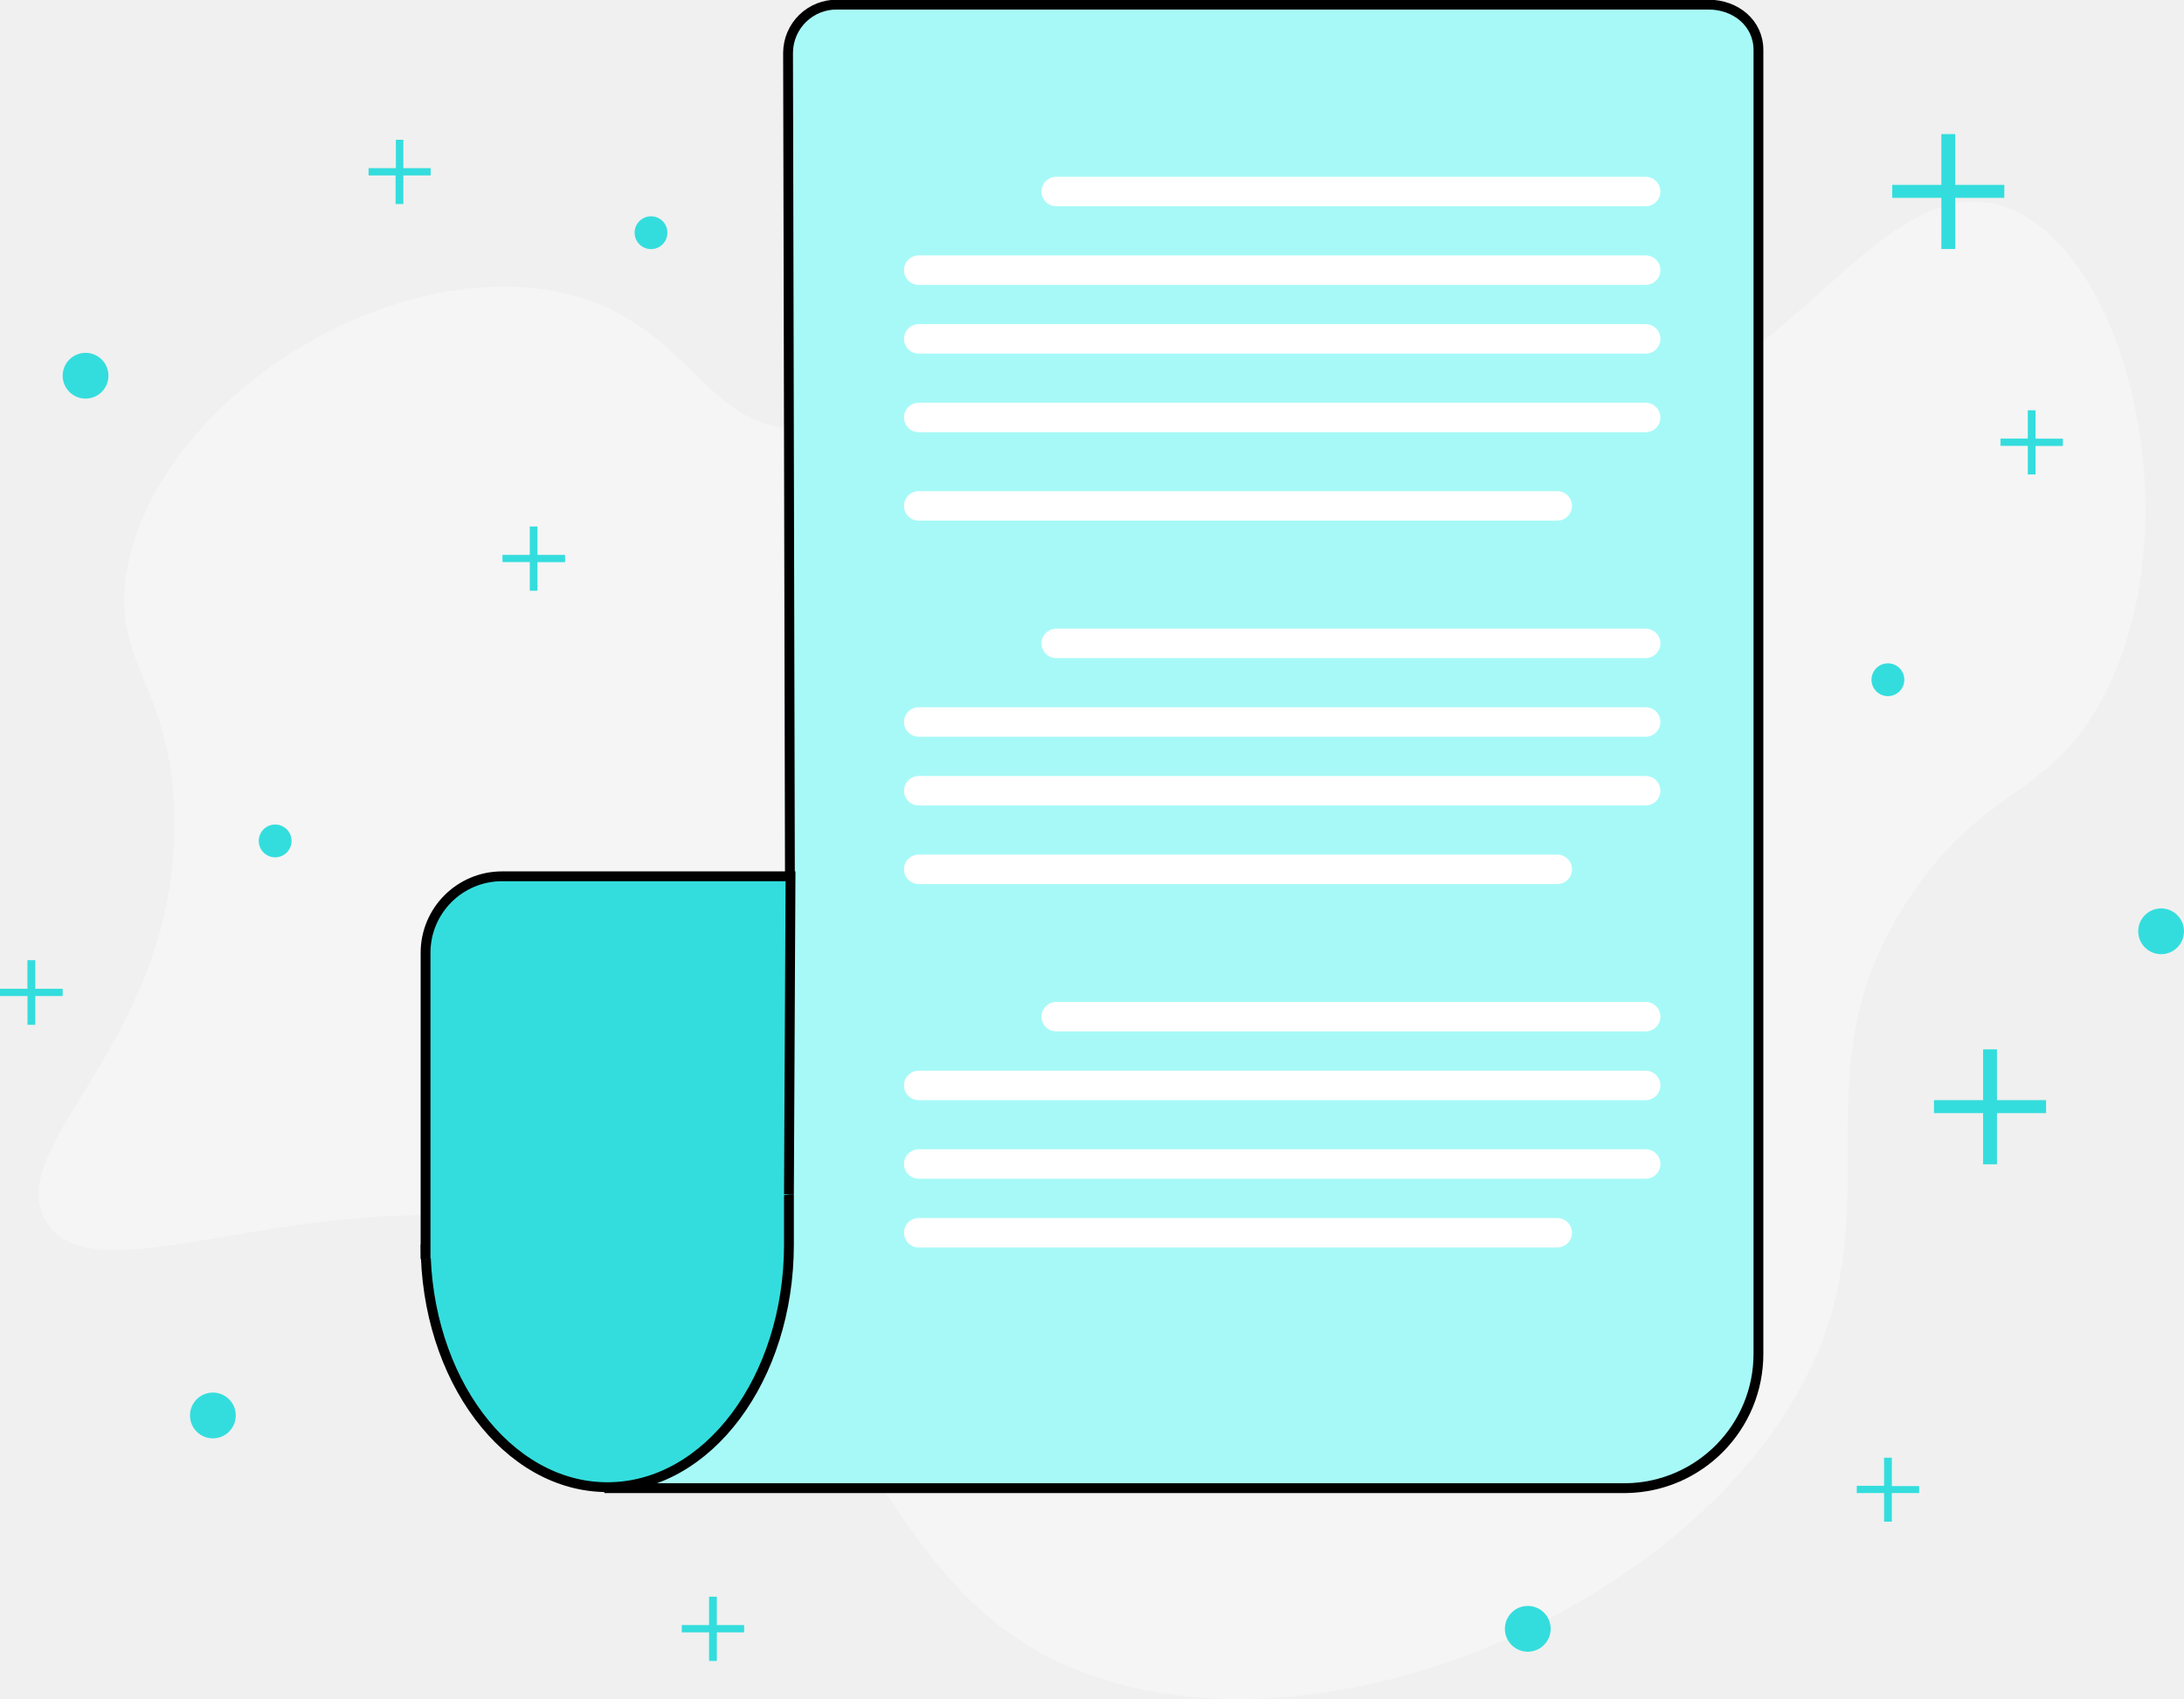
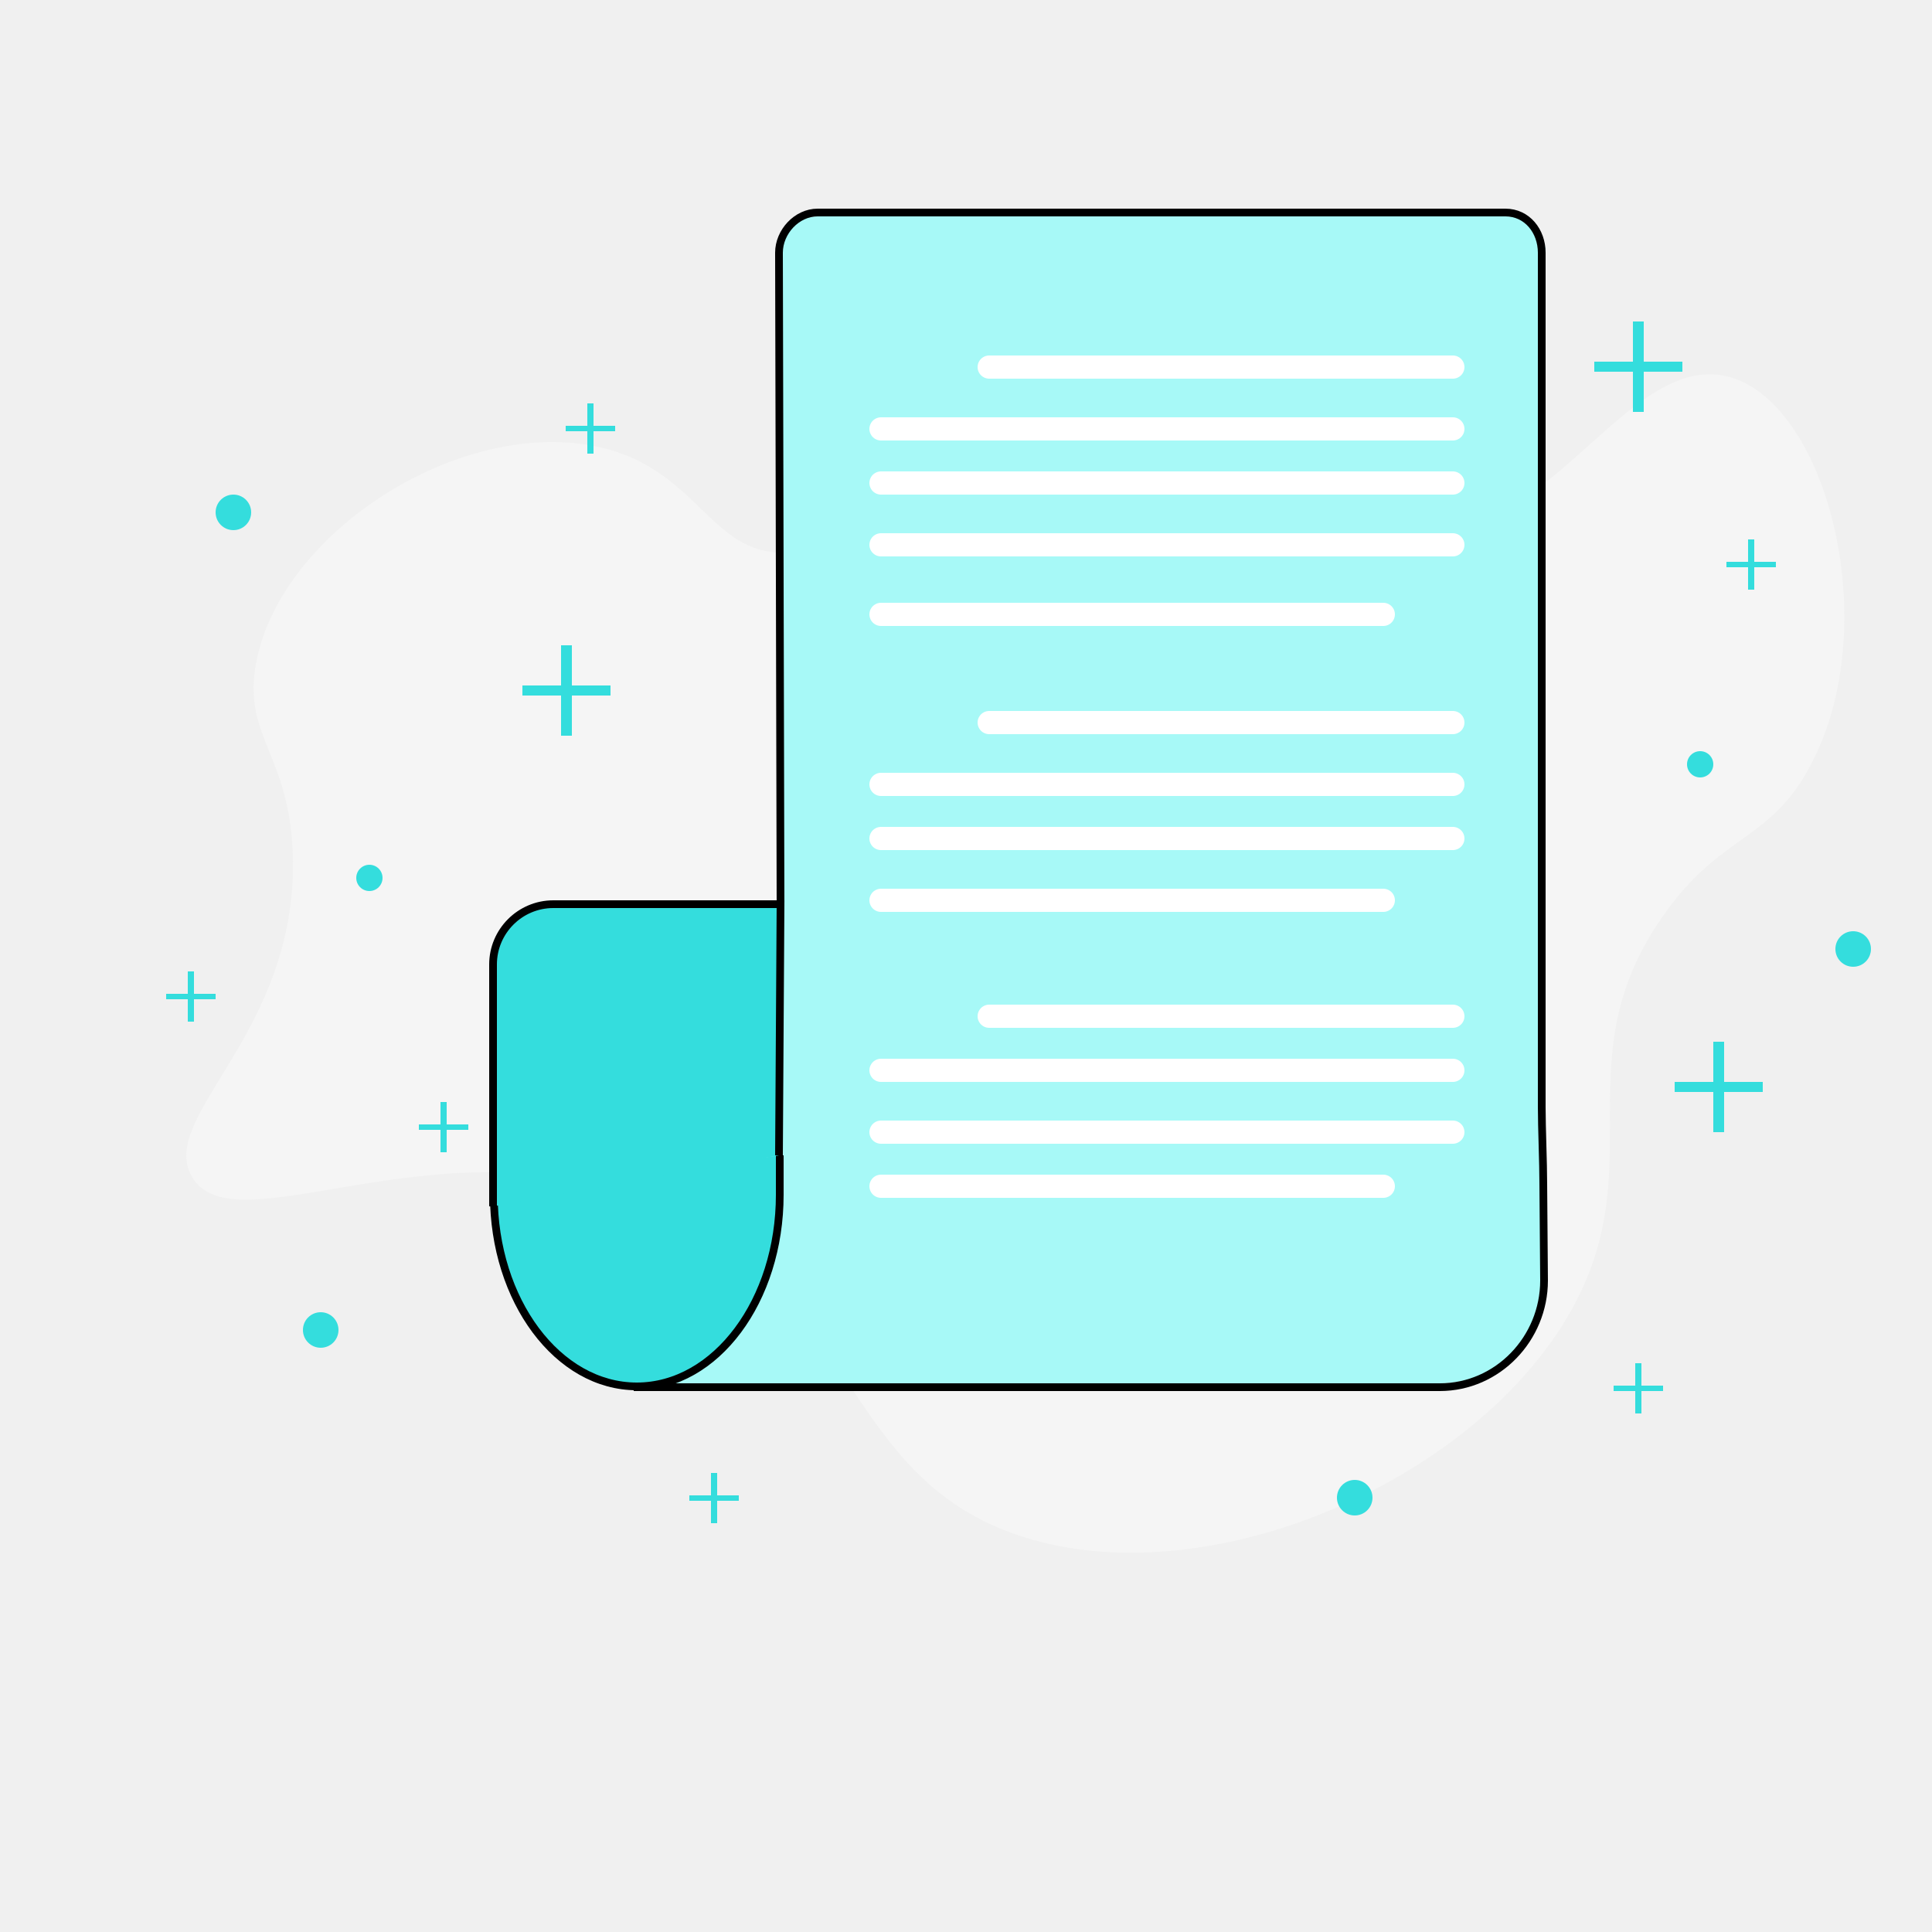
- <svg xmlns="http://www.w3.org/2000/svg" id="Layer_1" data-name="Layer 1" viewBox="0 0 222.32 172.96">
-   <defs>
-     <style>.cls-1{fill:#f5f5f5;}.cls-2{fill:#a7f9f7;}.cls-3{fill:none;}.cls-3,.cls-4{stroke:#000;}.cls-3,.cls-4,.cls-5{stroke-miterlimit:10;}.cls-4,.cls-6{fill:#34dddd;}.cls-5{fill:#000202;stroke:#fff;stroke-linecap:round;stroke-width:3px;}</style>
-   </defs>
-   <path class="cls-1" d="M76.08,57.68C58.42,54.24,35.83,68.9,32.5,85.52c-2,9.81,4.43,12,4.73,25.47,0.49,22.79-17.47,33.38-13.13,41.22,5.28,9.54,31.25-7.25,58.55,2.89,27.57,10.24,24.49,36.07,49.1,43.85,25.84,8.17,63.26-9.55,73-33.87,6.59-16.46-2.21-29.19,9.45-46.21,7.6-11.09,14.08-9.7,19.43-20C242.89,81.12,235.85,53,223.38,49c-13.45-4.32-23.81,22.45-42,20-20.63-2.83-24.61-39.59-39.91-39.39-16.23.22-22.11,41.71-40.7,42C91,71.76,89.61,60.32,76.08,57.68Z" transform="translate(-19.48 -28)" />
-   <path class="cls-2" d="M99.89,117.1L99.7,33a5,5,0,0,1,5-5h88.7c2.75,0,4.58,2.37,4.58,5.12V143.29c0,2.75.22,7.25,0.23,10l0.15,12.23A13.35,13.35,0,0,1,185,179H81" transform="translate(-19.48 -28)" />
-   <path class="cls-3" d="M99.89,117.35l-0.19-84a4.93,4.93,0,0,1,5-4.88h88.7c2.75,0,5.08,1.87,5.08,4.62V143.29c0,2.75,0,7.25,0,10l0,12.48A13.67,13.67,0,0,1,185,179.5H81" transform="translate(-19.48 -28)" />
-   <path class="cls-4" d="M99.79,149.58l0,5.12c0,13.64-8.27,24.7-18.48,24.7S62.8,168.33,62.8,154.69" transform="translate(-19.48 -28)" />
-   <path class="cls-4" d="M62.8,156.18V125a7.79,7.79,0,0,1,7.79-7.79H99.95l-0.16,32.38" transform="translate(-19.48 -28)" />
-   <line class="cls-5" x1="107.52" y1="19.5" x2="167.52" y2="19.5" />
-   <line class="cls-5" x1="93.52" y1="42.5" x2="167.52" y2="42.5" />
-   <line class="cls-5" x1="93.52" y1="27.5" x2="167.52" y2="27.5" />
-   <line class="cls-5" x1="93.52" y1="34.5" x2="167.52" y2="34.5" />
-   <line class="cls-5" x1="93.52" y1="51.5" x2="158.52" y2="51.5" />
-   <line class="cls-5" x1="107.52" y1="65.5" x2="167.52" y2="65.5" />
-   <line class="cls-5" x1="93.52" y1="73.5" x2="167.52" y2="73.5" />
-   <line class="cls-5" x1="93.52" y1="80.5" x2="167.52" y2="80.5" />
-   <line class="cls-5" x1="93.52" y1="88.5" x2="158.52" y2="88.5" />
-   <line class="cls-5" x1="107.52" y1="103.5" x2="167.52" y2="103.5" />
-   <line class="cls-5" x1="93.52" y1="110.5" x2="167.52" y2="110.5" />
-   <line class="cls-5" x1="93.52" y1="118.5" x2="167.52" y2="118.5" />
-   <line class="cls-5" x1="93.52" y1="125.5" x2="158.52" y2="125.5" />
-   <path class="cls-6" d="M218.51,41.65v5.17h5v1.32h-5v5.21H217.1V48.14h-5V46.82h5V41.65h1.41Z" transform="translate(-19.48 -28)" />
-   <path class="cls-6" d="M222.76,134.78V140h5v1.32h-5v5.21h-1.41v-5.21h-5V140h5v-5.17h1.41Z" transform="translate(-19.48 -28)" />
-   <path class="cls-6" d="M23.07,125.75v2.91h2.79v0.74H23.07v2.93H22.28v-2.93H19.48v-0.74h2.79v-2.91h0.79Z" transform="translate(-19.48 -28)" />
-   <path class="cls-6" d="M226.69,69.77v2.89h2.78v0.74h-2.78V76.3h-0.79V73.39h-2.78V72.65h2.78V69.77h0.79Z" transform="translate(-19.48 -28)" />
-   <path class="cls-6" d="M60.54,42.23v2.89h2.78v0.74H60.54v2.91H59.75V45.86H57V45.12h2.78V42.23h0.79Z" transform="translate(-19.48 -28)" />
-   <circle class="cls-6" cx="8.71" cy="38.25" r="2.33" />
-   <circle class="cls-6" cx="219.99" cy="94.81" r="2.33" />
-   <circle class="cls-6" cx="155.52" cy="165.82" r="2.33" />
-   <circle class="cls-6" cx="21.67" cy="144.1" r="2.33" />
-   <circle class="cls-6" cx="28.01" cy="85.61" r="1.67" />
-   <circle class="cls-6" cx="192.18" cy="69.2" r="1.67" />
-   <path class="cls-6" d="M212.06,176.4v2.89h2.78V180h-2.78v2.91h-0.79V180h-2.78v-0.74h2.78V176.4h0.79Z" transform="translate(-19.48 -28)" />
-   <path class="cls-6" d="M92.45,190.55v2.89h2.78v0.74H92.45v2.91H91.66v-2.91H88.88v-0.74h2.78v-2.89h0.79Z" transform="translate(-19.48 -28)" />
-   <path class="cls-6" d="M74.19,81.6v2.89H77v0.74H74.19v2.91H73.41V85.22H70.63V84.49h2.78V81.6h0.79Z" transform="translate(-19.48 -28)" />
-   <circle class="cls-6" cx="66.27" cy="23.69" r="1.67" />
+ <svg xmlns="http://www.w3.org/2000/svg" version="1.1" id="Layer_1" x="0px" y="0px" viewBox="0 0 250 250" style="enable-background:new 0 0 250 250;" xml:space="preserve">
+   <style type="text/css">
+ 	.st0{fill:#F5F5F5;}
+ 	.st1{fill:#34DDDD;}
+ 	.st2{fill:#A7F9F7;}
+ 	.st3{fill:none;stroke:#000000;stroke-miterlimit:10;}
+ 	.st4{fill:#34DDDD;stroke:#000000;stroke-miterlimit:10;}
+ 	.st5{fill:#000202;stroke:#FFFFFF;stroke-width:3;stroke-linecap:round;stroke-miterlimit:10;}
+ </style>
+   <path class="st0" d="M76.8,57.7c-17.7-3.4-40.3,11.2-43.6,27.8c-2,9.8,4.4,12,4.7,25.5c0.5,22.8-17.5,33.4-13.1,41.2  c5.3,9.5,31.3-7.3,58.6,2.9c27.6,10.2,24.5,36.1,49.1,43.8c25.8,8.2,63.3-9.6,73-33.9c6.6-16.5-2.2-29.2,9.5-46.2  c7.6-11.1,14.1-9.7,19.4-20c9.3-17.8,2.2-45.9-10.2-49.9c-13.5-4.3-23.8,22.4-42,20c-20.6-2.8-24.6-39.6-39.9-39.4  c-16.2,0.2-22.1,41.7-40.7,42C91.7,71.8,90.3,60.3,76.8,57.7z" />
+   <g>
+     <path class="st1" d="M74,83.5v5.2h5V90h-5v5.2h-1.4V90h-5v-1.3h5v-5.2H74z" />
+   </g>
+   <g>
+     <path class="st1" d="M212.7,41.6v5.2h5v1.3h-5v5.2h-1.4v-5.2h-5v-1.3h5v-5.2H212.7z" />
+   </g>
+   <g>
+     <path class="st1" d="M223.1,134.8v5.2h5v1.3h-5v5.2h-1.4v-5.2h-5V140h5v-5.2H223.1z" />
+   </g>
+   <g>
+     <path class="st1" d="M25.1,125.7v2.9h2.8v0.7h-2.8v2.9h-0.8v-2.9h-2.8v-0.7h2.8v-2.9H25.1z" />
+   </g>
+   <g>
+     <path class="st1" d="M227,69.8v2.9h2.8v0.7H227v2.9h-0.8v-2.9h-2.8v-0.7h2.8v-2.9H227z" />
+   </g>
+   <g>
+     <path class="st1" d="M76.8,52.2v2.9h2.8v0.7h-2.8v2.9H76v-2.9h-2.8v-0.7H76v-2.9H76.8z" />
+   </g>
+   <circle class="st1" cx="30.2" cy="66.3" r="2.3" />
+   <circle class="st1" cx="239.8" cy="122.8" r="2.3" />
+   <circle class="st1" cx="175.3" cy="193.8" r="2.3" />
+   <circle class="st1" cx="41.5" cy="172.1" r="2.3" />
+   <circle class="st1" cx="47.8" cy="113.6" r="1.7" />
+   <circle class="st1" cx="220" cy="98.9" r="1.7" />
+   <g>
+     <path class="st1" d="M212.4,176.4v2.9h2.8v0.7h-2.8v2.9h-0.8V180h-2.8v-0.7h2.8v-2.9H212.4z" />
+   </g>
+   <g>
+     <path class="st1" d="M92.8,190.6v2.9h2.8v0.7h-2.8v2.9H92v-2.9h-2.8v-0.7H92v-2.9H92.8z" />
+   </g>
+   <g>
+     <path class="st1" d="M57.8,142.6v2.9h2.8v0.7h-2.8v2.9H57v-2.9h-2.8v-0.7H57v-2.9H57.8z" />
+   </g>
+   <g>
+     <g>
+       <path class="st2" d="M101,116.9l-0.2-84.1c0-2.7,2.3-4.8,5-4.8h89c2.8,0,5.2,1.9,5.2,4.7v110.5c0,2.8-0.1,7.2-0.1,10l0,12.3    c0,7.5-6.1,13.5-13.6,13.5H82" />
+       <path class="st3" d="M101,117.2l-0.2-84.5c0-2.7,2.3-5.2,5-5.2h89c2.8,0,4.7,2.4,4.7,5.2v110.5c0,2.8,0.2,7.2,0.2,10l0.1,12.5    c0,7.5-6,13.8-13.5,13.8H82" />
+     </g>
+     <g>
+       <path class="st4" d="M100.9,149.5l0,5.1c0,13.7-8.3,24.8-18.5,24.8s-18.5-11.1-18.5-24.8" />
+       <path class="st4" d="M63.8,156.1v-31.3c0-4.3,3.5-7.8,7.8-7.8H101l-0.2,32.5" />
+     </g>
+     <g>
+       <line class="st5" x1="128" y1="47.5" x2="188" y2="47.5" />
+       <line class="st5" x1="114" y1="70.5" x2="188" y2="70.5" />
+       <line class="st5" x1="114" y1="55.5" x2="188" y2="55.5" />
+       <line class="st5" x1="114" y1="62.5" x2="188" y2="62.5" />
+     </g>
+     <line class="st5" x1="114" y1="79.5" x2="179" y2="79.5" />
+     <g>
+       <line class="st5" x1="128" y1="93.5" x2="188" y2="93.5" />
+       <line class="st5" x1="114" y1="101.5" x2="188" y2="101.5" />
+       <line class="st5" x1="114" y1="108.5" x2="188" y2="108.5" />
+     </g>
+     <line class="st5" x1="114" y1="116.5" x2="179" y2="116.5" />
+     <g>
+       <line class="st5" x1="128" y1="131.5" x2="188" y2="131.5" />
+       <line class="st5" x1="114" y1="138.5" x2="188" y2="138.5" />
+       <line class="st5" x1="114" y1="146.5" x2="188" y2="146.5" />
+     </g>
+     <line class="st5" x1="114" y1="153.5" x2="179" y2="153.5" />
+   </g>
</svg>
